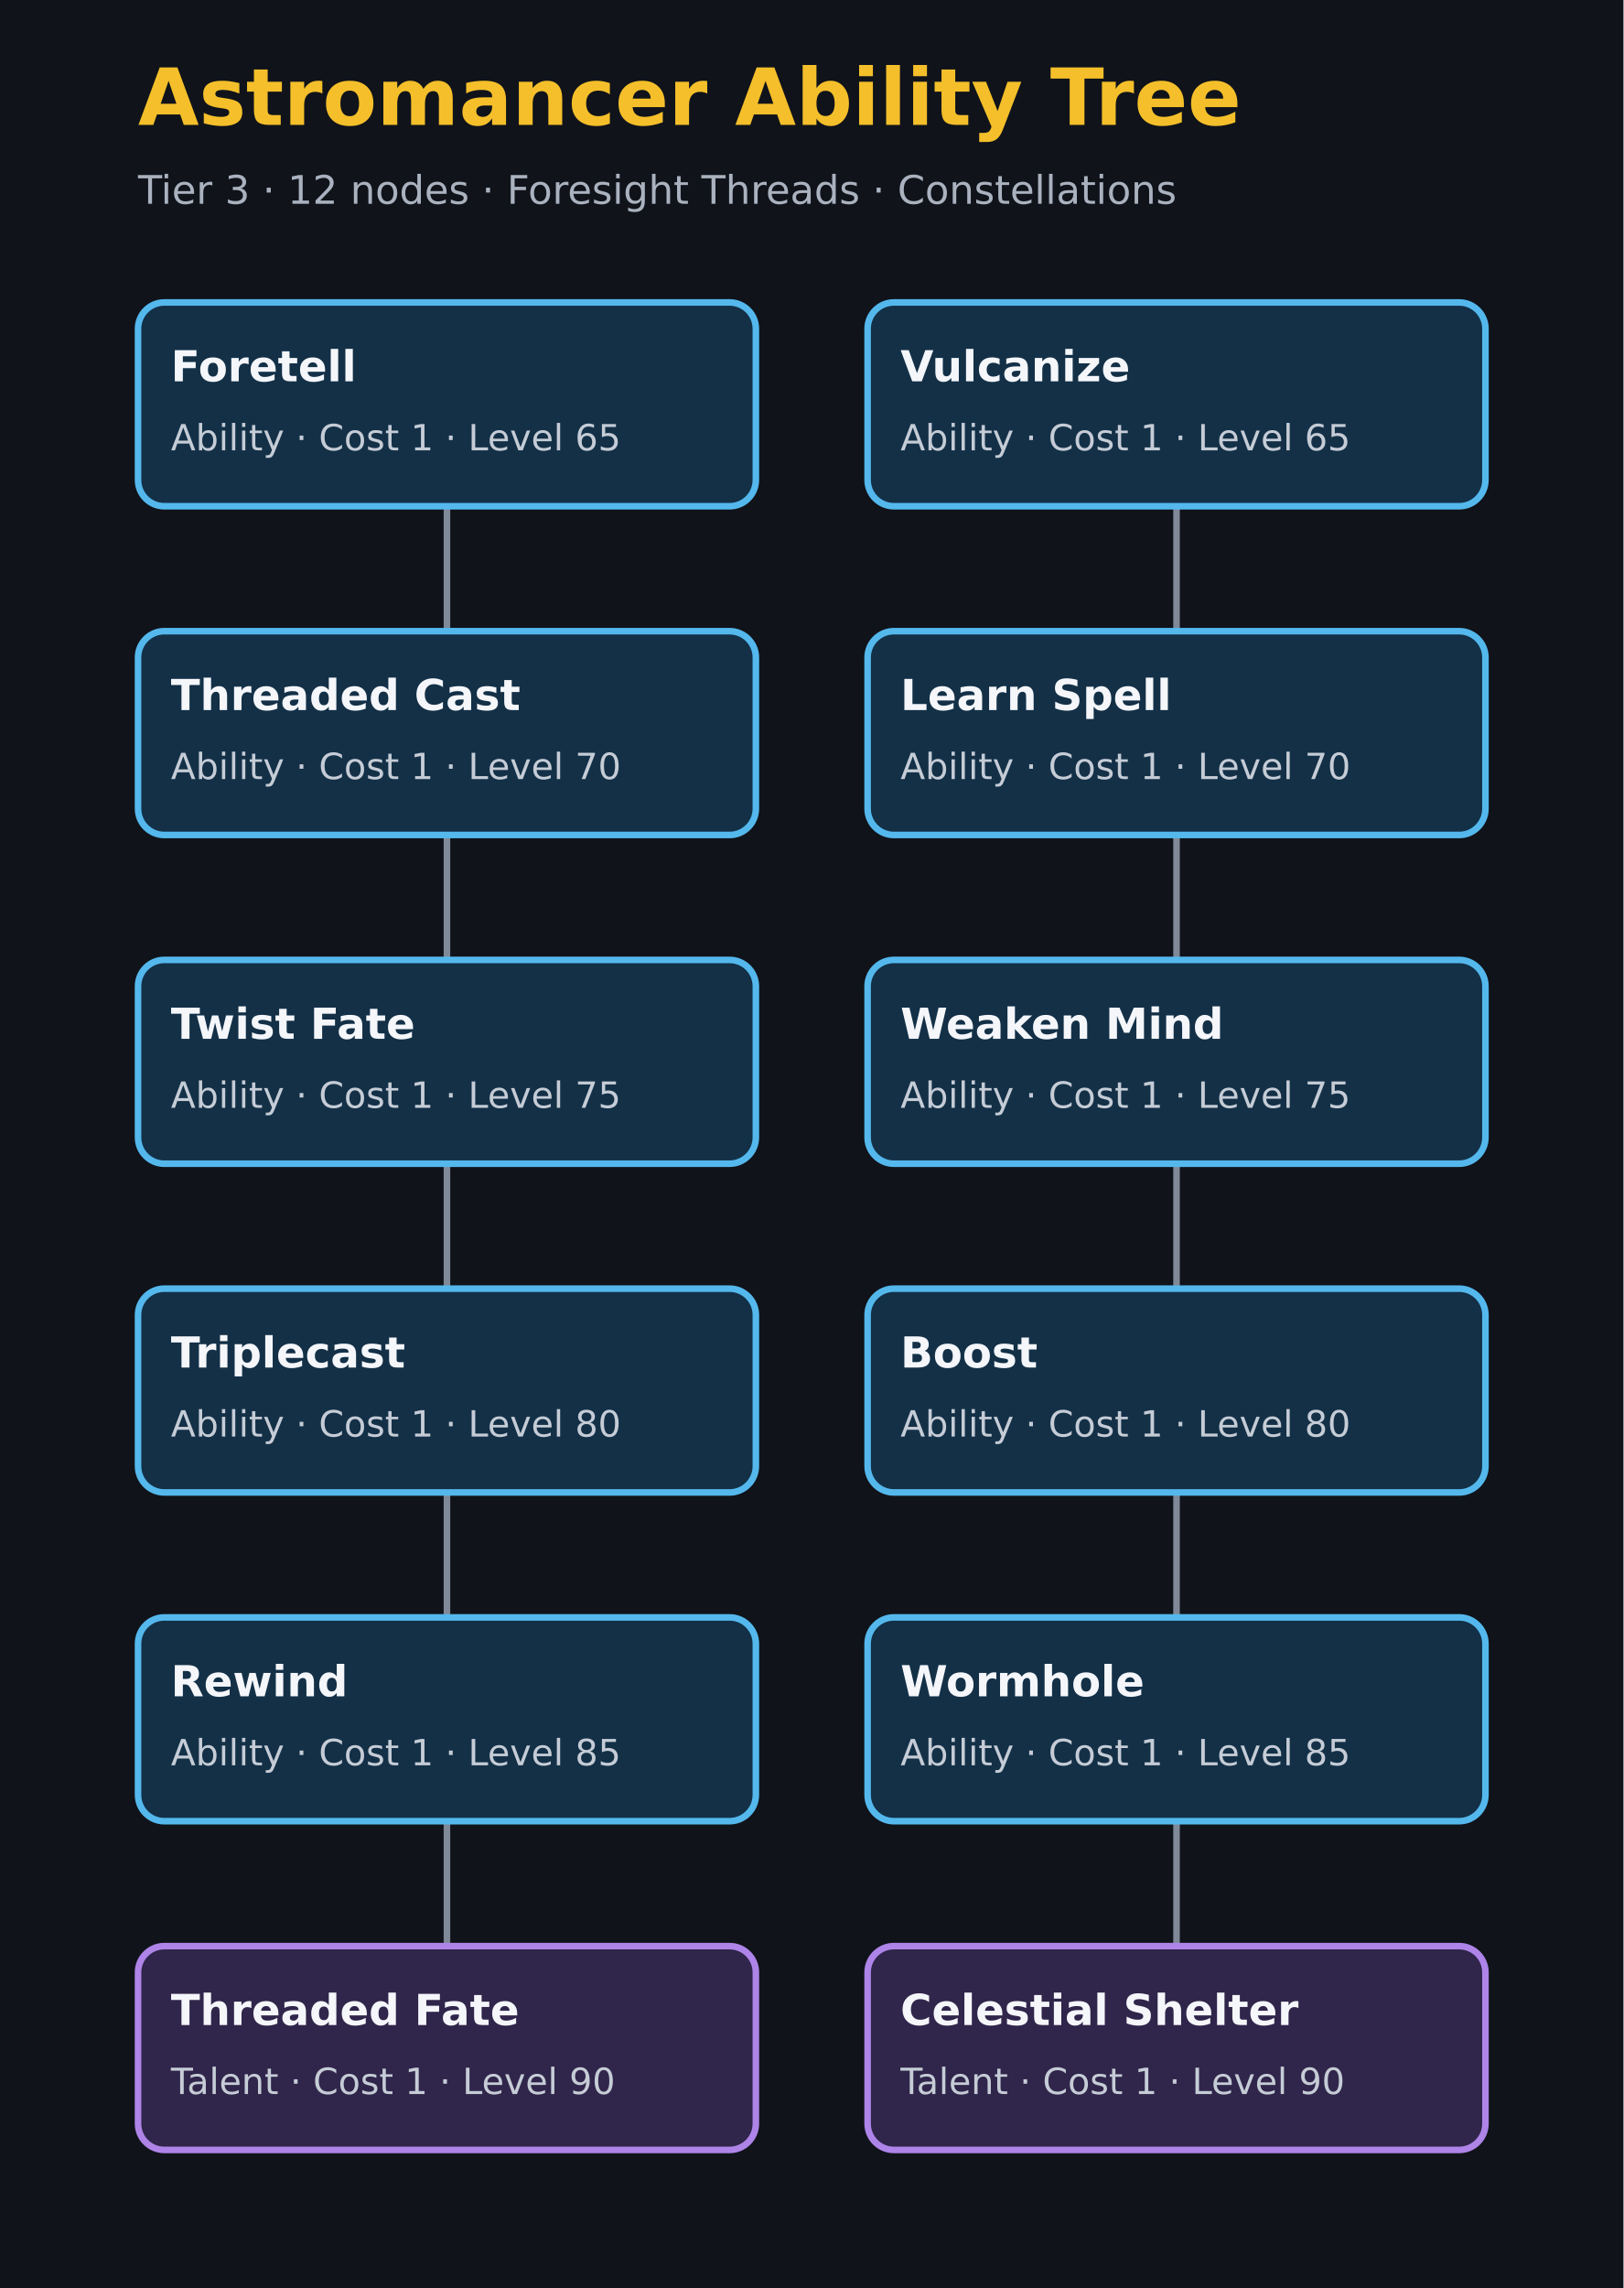
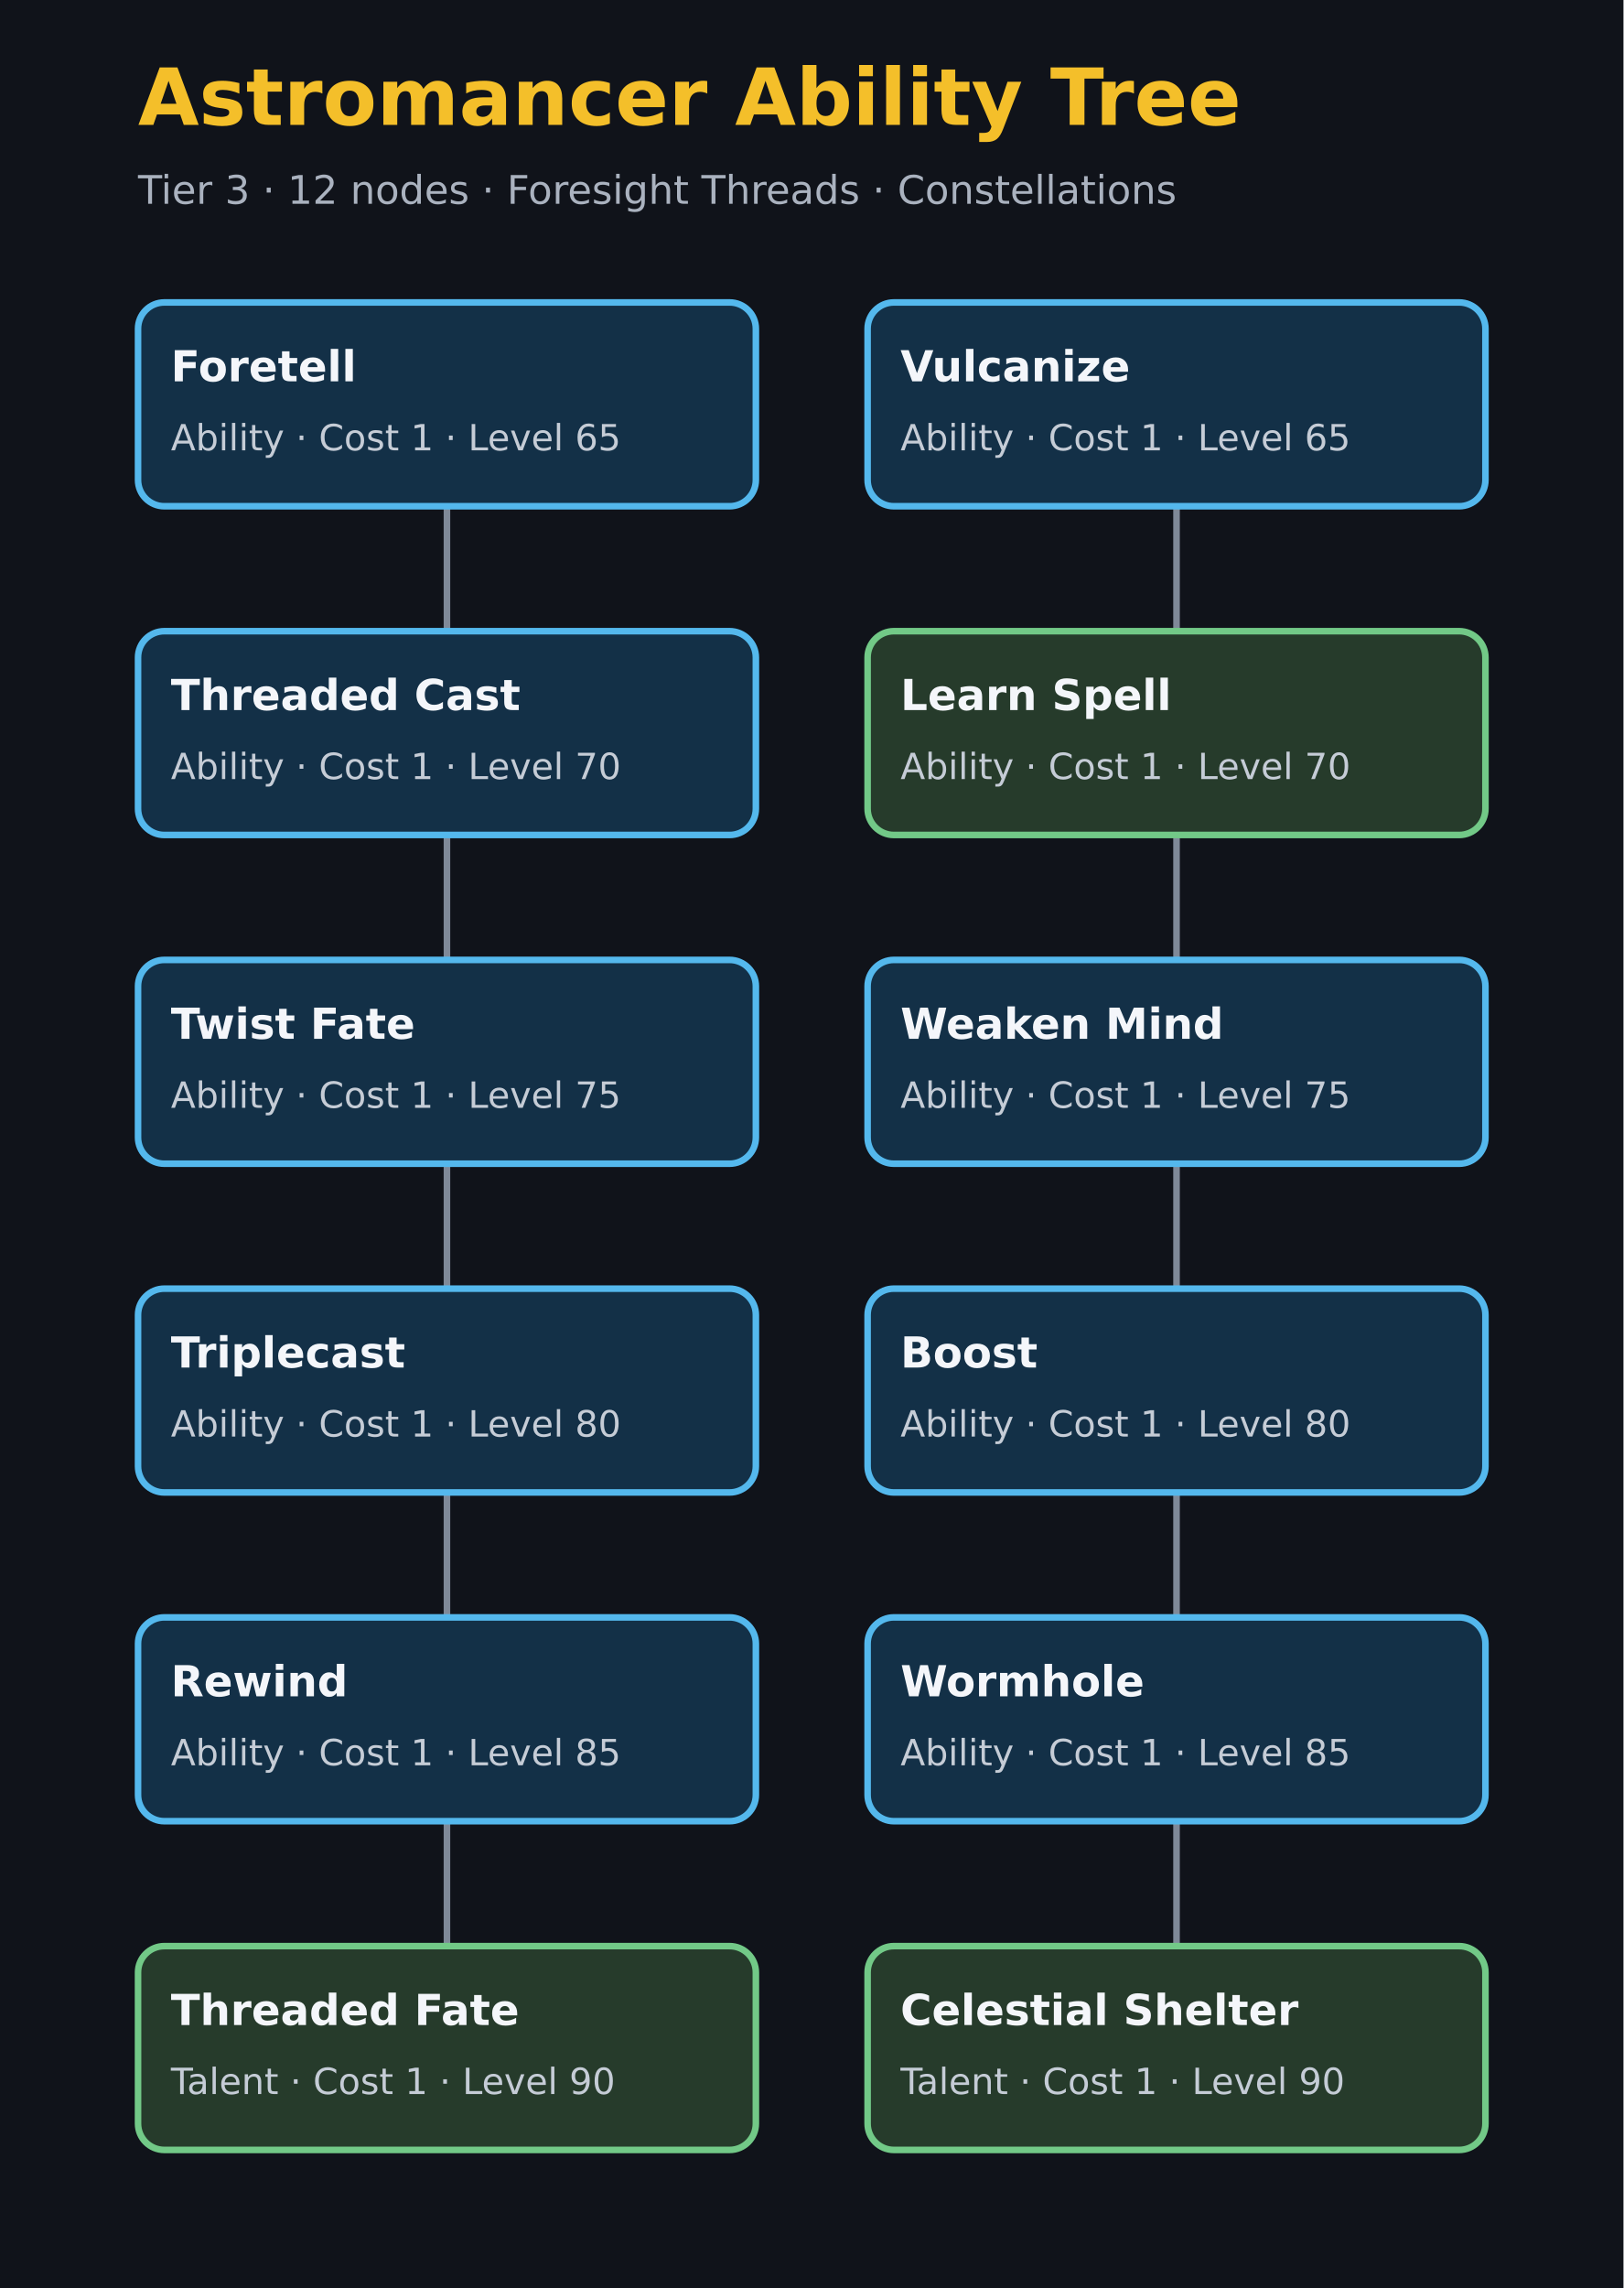
<svg xmlns="http://www.w3.org/2000/svg" width="494" height="696" viewBox="0 0 494 696">
  <style>
text{font-family:DejaVu Sans,Arial,sans-serif}
.title{fill:#f4bf2a;font-size:24px;font-weight:700}
.meta{fill:#aab2bf;font-size:12px}
.name{fill:#f4f6fa;font-size:13px;font-weight:700}
.detail{fill:#c5ccd6;font-size:11px}
.edge{fill:none;stroke:#7f8998;stroke-width:2}
</style>
  <rect width="494" height="696" fill="#10131a" />
  <text class="title" x="42" y="38">Astromancer Ability Tree</text>
  <text class="meta" x="42" y="62">Tier 3 · 12 nodes · Foresight Threads · Constellations</text>
  <path class="edge" d="M 358.0 123.0 V 173.0 H 358.0 V 223.0" />
  <path class="edge" d="M 358.0 223.0 V 273.0 H 358.0 V 323.0" />
  <path class="edge" d="M 136.0 123.0 V 173.0 H 136.0 V 223.0" />
  <path class="edge" d="M 358.0 323.0 V 373.0 H 358.0 V 423.0" />
  <path class="edge" d="M 136.0 223.0 V 273.0 H 136.0 V 323.0" />
  <path class="edge" d="M 358.0 423.0 V 473.0 H 358.0 V 523.0" />
  <path class="edge" d="M 136.0 323.0 V 373.0 H 136.0 V 423.0" />
  <path class="edge" d="M 136.0 423.0 V 473.0 H 136.0 V 523.0" />
  <path class="edge" d="M 136.0 523.0 V 573.0 H 136.0 V 623.0" />
  <path class="edge" d="M 358.0 523.0 V 573.0 H 358.0 V 623.0" />
  <rect x="264.0" y="92.0" width="188" height="62" rx="8" fill="#133047" stroke="#54b8ed" stroke-width="2" />
  <text class="name" x="274.0" y="116.0">Vulcanize</text>
  <text class="detail" x="274.0" y="137.0">Ability · Cost 1 · Level 65</text>
-   <rect x="264.0" y="192.0" width="188" height="62" rx="8" fill="#133047" stroke="#54b8ed" stroke-width="2" />
+   <rect x="264.0" y="192.0" width="188" height="62" rx="8" fill="#263b2b" stroke="#72c987" stroke-width="2" />
  <text class="name" x="274.0" y="216.0">Learn Spell</text>
  <text class="detail" x="274.0" y="237.0">Ability · Cost 1 · Level 70</text>
  <rect x="42.0" y="92.0" width="188" height="62" rx="8" fill="#133047" stroke="#54b8ed" stroke-width="2" />
  <text class="name" x="52.0" y="116.0">Foretell</text>
  <text class="detail" x="52.0" y="137.0">Ability · Cost 1 · Level 65</text>
  <rect x="264.0" y="292.0" width="188" height="62" rx="8" fill="#133047" stroke="#54b8ed" stroke-width="2" />
  <text class="name" x="274.0" y="316.0">Weaken Mind</text>
  <text class="detail" x="274.0" y="337.0">Ability · Cost 1 · Level 75</text>
  <rect x="42.0" y="192.0" width="188" height="62" rx="8" fill="#133047" stroke="#54b8ed" stroke-width="2" />
  <text class="name" x="52.0" y="216.0">Threaded Cast</text>
  <text class="detail" x="52.0" y="237.0">Ability · Cost 1 · Level 70</text>
  <rect x="264.0" y="392.0" width="188" height="62" rx="8" fill="#133047" stroke="#54b8ed" stroke-width="2" />
  <text class="name" x="274.0" y="416.0">Boost</text>
  <text class="detail" x="274.0" y="437.0">Ability · Cost 1 · Level 80</text>
  <rect x="42.0" y="292.0" width="188" height="62" rx="8" fill="#133047" stroke="#54b8ed" stroke-width="2" />
  <text class="name" x="52.0" y="316.0">Twist Fate</text>
  <text class="detail" x="52.0" y="337.0">Ability · Cost 1 · Level 75</text>
  <rect x="264.0" y="492.0" width="188" height="62" rx="8" fill="#133047" stroke="#54b8ed" stroke-width="2" />
  <text class="name" x="274.0" y="516.0">Wormhole</text>
  <text class="detail" x="274.0" y="537.0">Ability · Cost 1 · Level 85</text>
  <rect x="42.0" y="392.0" width="188" height="62" rx="8" fill="#133047" stroke="#54b8ed" stroke-width="2" />
  <text class="name" x="52.0" y="416.0">Triplecast</text>
  <text class="detail" x="52.0" y="437.0">Ability · Cost 1 · Level 80</text>
  <rect x="42.0" y="492.0" width="188" height="62" rx="8" fill="#133047" stroke="#54b8ed" stroke-width="2" />
  <text class="name" x="52.0" y="516.0">Rewind</text>
  <text class="detail" x="52.0" y="537.0">Ability · Cost 1 · Level 85</text>
-   <rect x="42.0" y="592.0" width="188" height="62" rx="8" fill="#30254a" stroke="#ae84e8" stroke-width="2" />
+   <rect x="42.0" y="592.0" width="188" height="62" rx="8" fill="#263b2b" stroke="#72c987" stroke-width="2" />
  <text class="name" x="52.0" y="616.0">Threaded Fate</text>
  <text class="detail" x="52.0" y="637.0">Talent · Cost 1 · Level 90</text>
-   <rect x="264.0" y="592.0" width="188" height="62" rx="8" fill="#30254a" stroke="#ae84e8" stroke-width="2" />
+   <rect x="264.0" y="592.0" width="188" height="62" rx="8" fill="#263b2b" stroke="#72c987" stroke-width="2" />
  <text class="name" x="274.0" y="616.0">Celestial Shelter</text>
  <text class="detail" x="274.0" y="637.0">Talent · Cost 1 · Level 90</text>
</svg>
